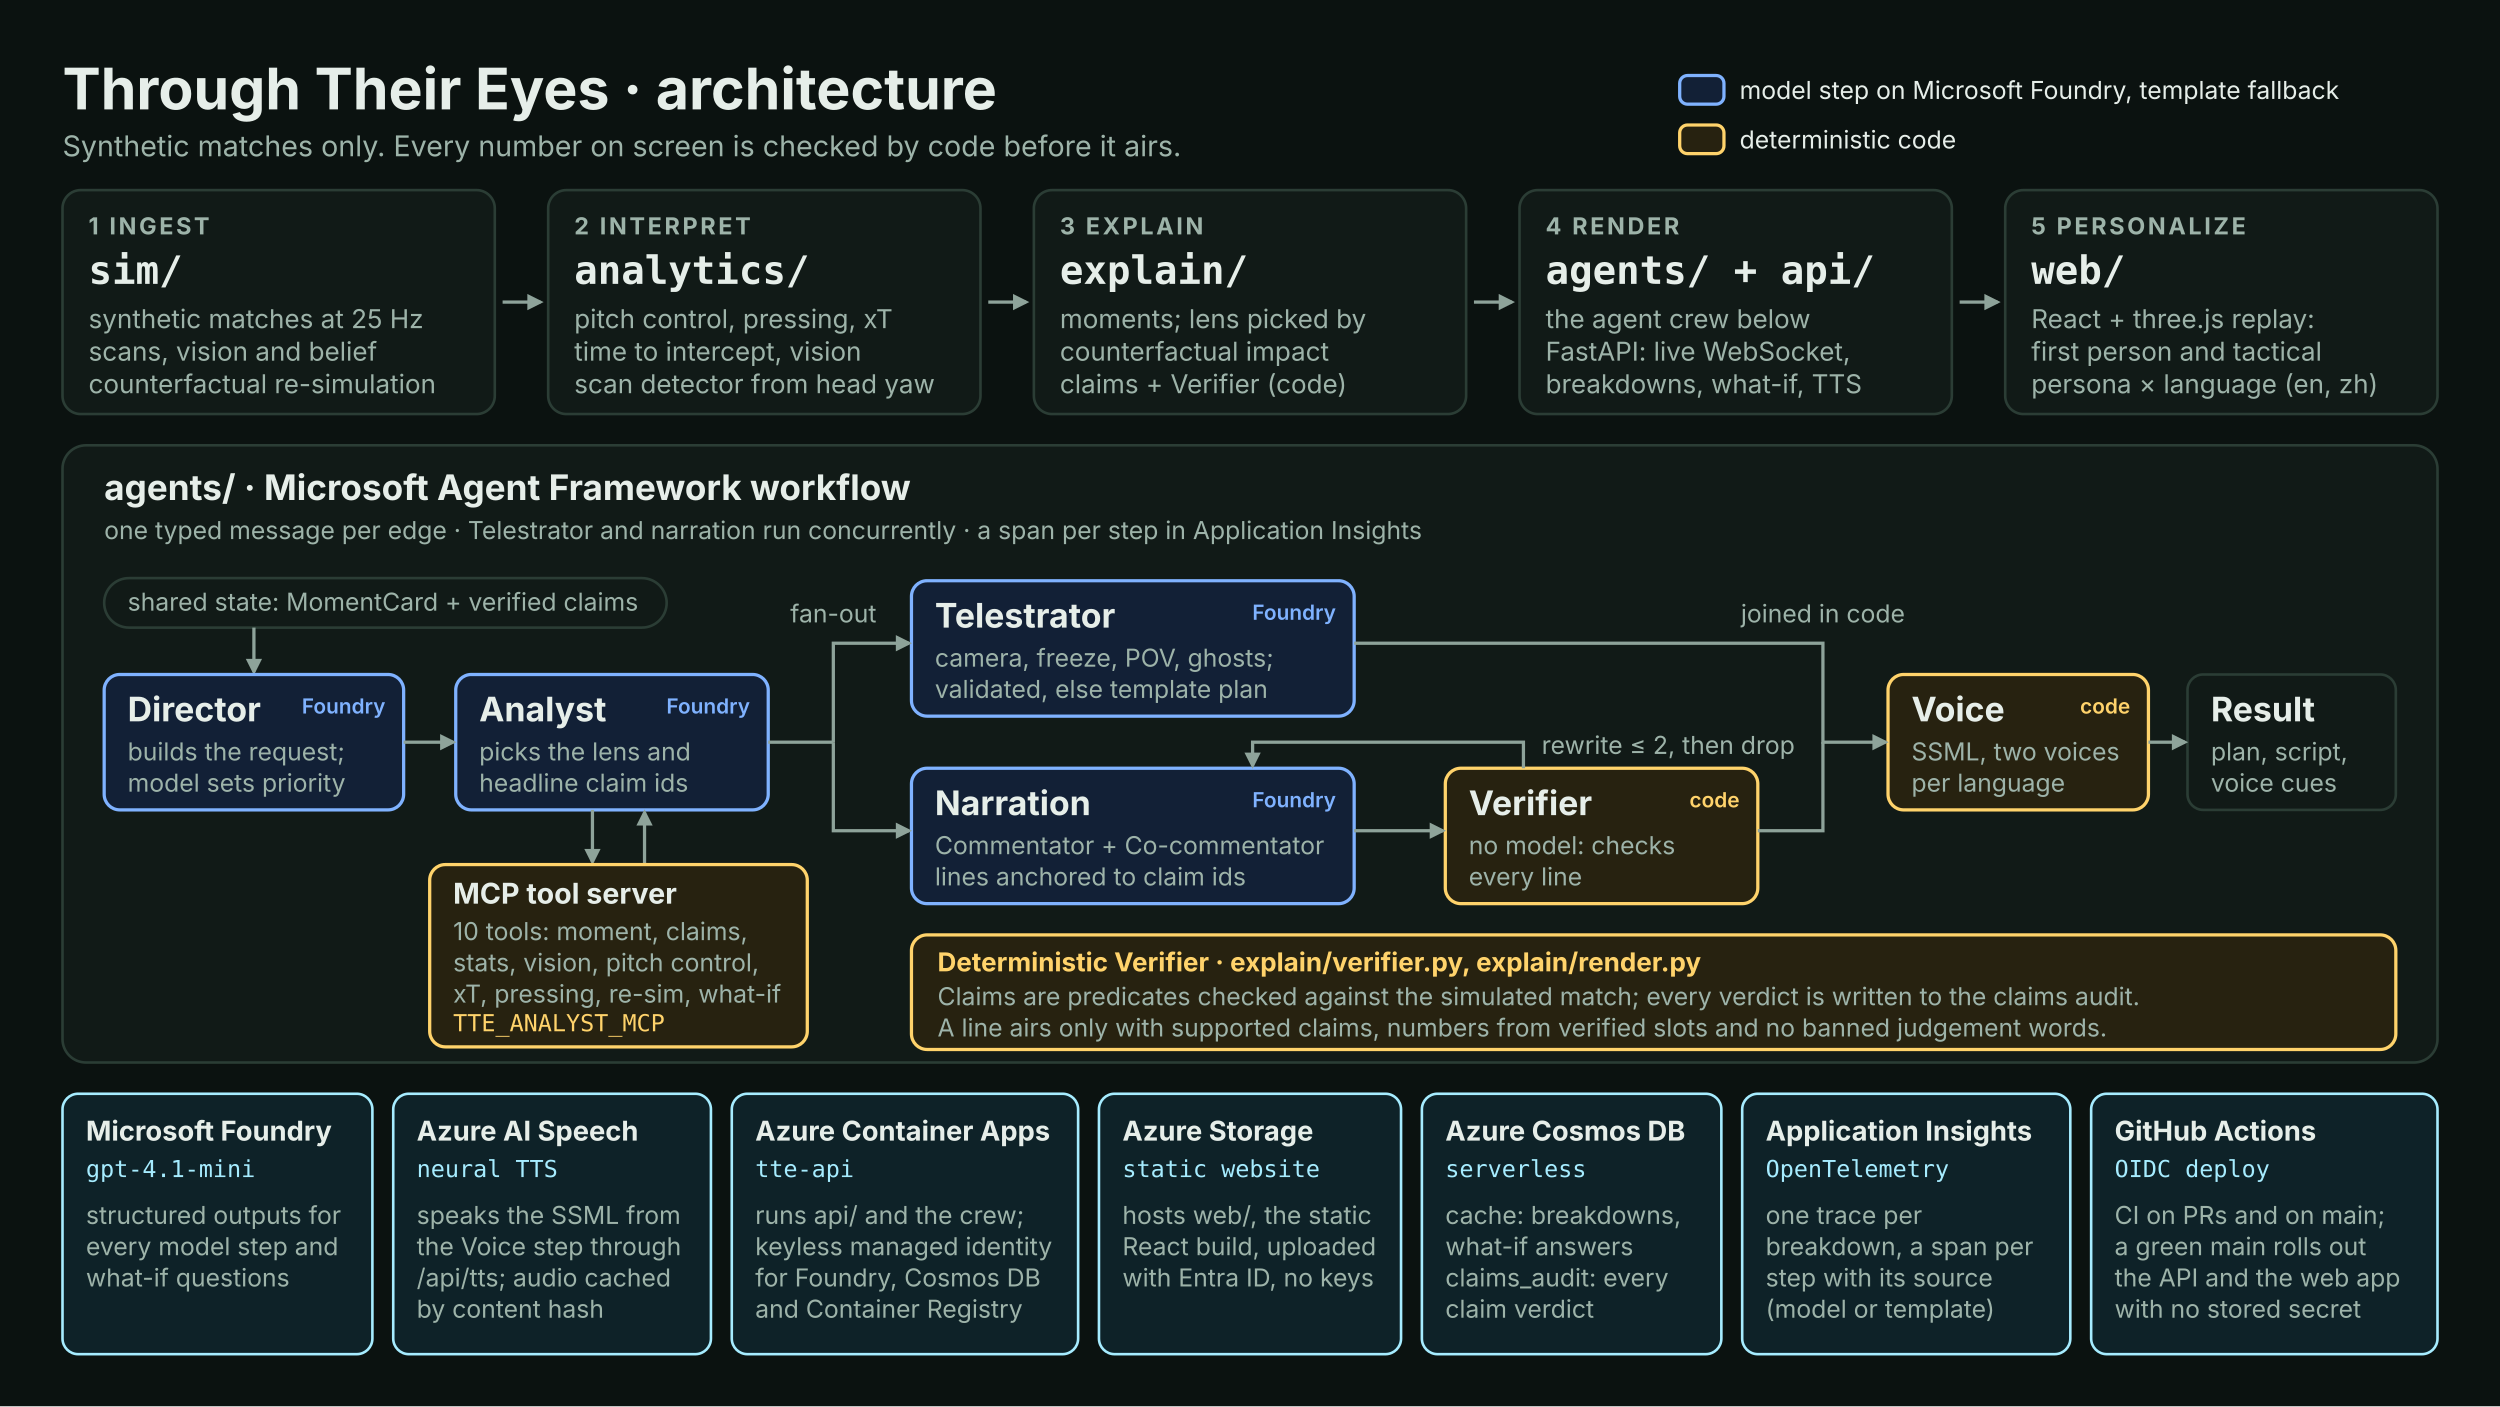
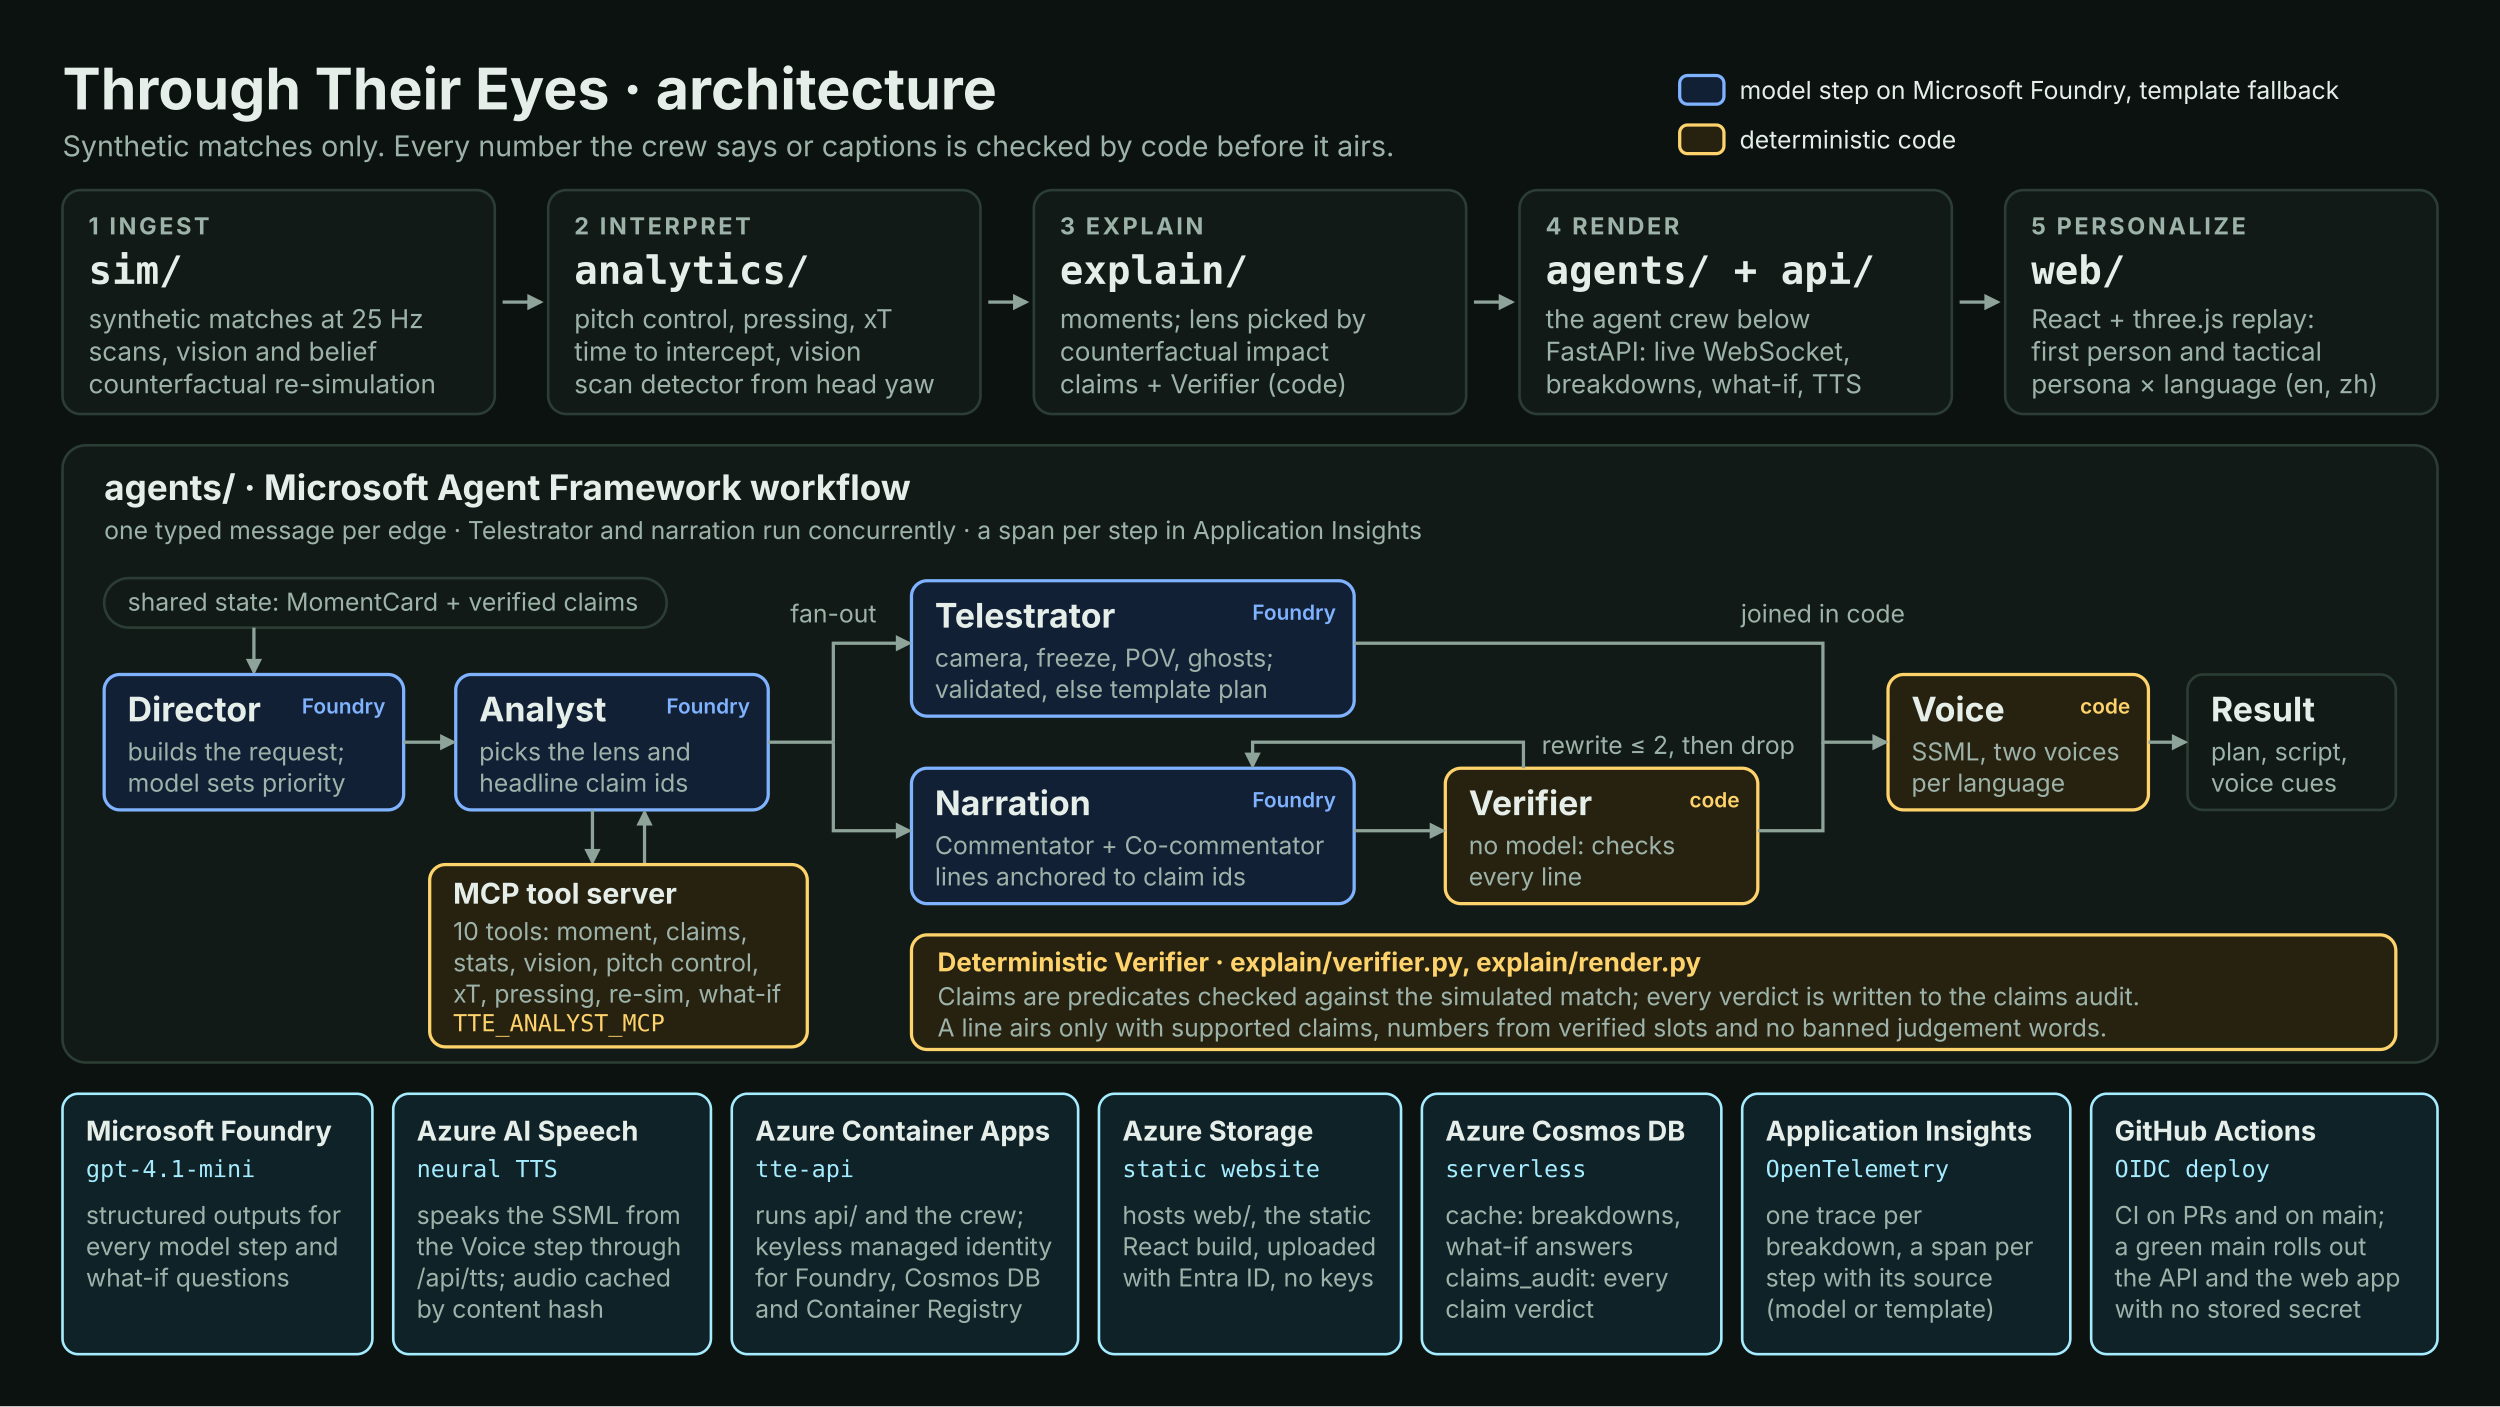
<svg xmlns="http://www.w3.org/2000/svg" width="1920" height="1080" viewBox="0 0 1920 1080" role="img" aria-labelledby="title desc" font-family="'Segoe UI', 'Helvetica Neue', Inter, Arial, 'Liberation Sans', sans-serif">
  <defs>
    <style>
.bg { fill: #0b1210; }
.panel { fill: #111a17; stroke: #2b3d35; stroke-width: 2; }
.model { fill: #122036; stroke: #7fb2ff; stroke-width: 2.5; }
.code { fill: #272210; stroke: #ffd36b; stroke-width: 2.5; }
.azure { fill: #0e2228; stroke: #a6ecff; stroke-width: 2; }
.dashed { stroke-dasharray: 9 7; }
.wire { fill: none; stroke: #8ea39a; stroke-width: 2.5; }
.head { fill: #8ea39a; }
text { fill: #e6eee9; }
.muted { fill: #9db3a9; }
.c-model { fill: #7fb2ff; }
.c-code { fill: #ffd36b; }
.c-azure { fill: #a6ecff; }
.mono { font-family: 'Cascadia Mono', 'JetBrains Mono', SFMono-Regular, Menlo, Consolas, monospace; }
.b { font-weight: 700; }
.sb { font-weight: 600; }
.caps { letter-spacing: 2px; }
</style>
    <marker id="head" viewBox="0 0 10 10" refX="8" refY="5" markerWidth="5" markerHeight="5" orient="auto-start-reverse">
      <path d="M0,0 L10,5 L0,10 z" class="head" />
    </marker>
  </defs>
  <rect width="1920" height="1080" class="bg" />
  <text x="48" y="84" font-size="44" class="b">
    <tspan x="48" dy="0">Through Their Eyes  ·  architecture</tspan>
  </text>
  <text x="48" y="120" font-size="22" class="muted">
-     <tspan x="48" dy="0">Synthetic matches only. Every number on screen is checked by code before it airs.</tspan>
+     <tspan x="48" dy="0">Synthetic matches only. Every number the crew says or captions is checked by code before it airs.</tspan>
  </text>
  <g id="legend">
    <rect x="1290" y="58" width="34" height="22" rx="6" class="model" />
    <text x="1336" y="76" font-size="19">
      <tspan x="1336" dy="0">model step on Microsoft Foundry, template fallback</tspan>
    </text>
    <rect x="1290" y="96" width="34" height="22" rx="6" class="code" />
    <text x="1336" y="114" font-size="19">
      <tspan x="1336" dy="0">deterministic code</tspan>
    </text>
  </g>
  <g id="pipeline">
    <g id="ingest">
      <rect x="48" y="146" width="332" height="172" rx="14" class="panel" />
      <text x="68" y="180" font-size="18" class="b caps muted">
        <tspan x="68" dy="0">1  INGEST</tspan>
      </text>
      <text x="68" y="218" font-size="30" class="mono b">
        <tspan x="68" dy="0">sim/</tspan>
      </text>
      <text x="68" y="252" font-size="20" class="muted">
        <tspan x="68" dy="0">synthetic matches at 25 Hz</tspan>
        <tspan x="68" dy="25">scans, vision and belief</tspan>
        <tspan x="68" dy="25">counterfactual re-simulation</tspan>
      </text>
    </g>
    <path d="M386,232.0 H415" class="wire" marker-end="url(#head)" />
    <g id="interpret">
      <rect x="421" y="146" width="332" height="172" rx="14" class="panel" />
      <text x="441" y="180" font-size="18" class="b caps muted">
        <tspan x="441" dy="0">2  INTERPRET</tspan>
      </text>
      <text x="441" y="218" font-size="30" class="mono b">
        <tspan x="441" dy="0">analytics/</tspan>
      </text>
      <text x="441" y="252" font-size="20" class="muted">
        <tspan x="441" dy="0">pitch control, pressing, xT</tspan>
        <tspan x="441" dy="25">time to intercept, vision</tspan>
        <tspan x="441" dy="25">scan detector from head yaw</tspan>
      </text>
    </g>
    <path d="M759,232.0 H788" class="wire" marker-end="url(#head)" />
    <g id="explain">
      <rect x="794" y="146" width="332" height="172" rx="14" class="panel" />
      <text x="814" y="180" font-size="18" class="b caps muted">
        <tspan x="814" dy="0">3  EXPLAIN</tspan>
      </text>
      <text x="814" y="218" font-size="30" class="mono b">
        <tspan x="814" dy="0">explain/</tspan>
      </text>
      <text x="814" y="252" font-size="20" class="muted">
        <tspan x="814" dy="0">moments; lens picked by</tspan>
        <tspan x="814" dy="25">counterfactual impact</tspan>
        <tspan x="814" dy="25">claims + Verifier (code)</tspan>
      </text>
    </g>
    <path d="M1132,232.0 H1161" class="wire" marker-end="url(#head)" />
    <g id="render">
      <rect x="1167" y="146" width="332" height="172" rx="14" class="panel" />
      <text x="1187" y="180" font-size="18" class="b caps muted">
        <tspan x="1187" dy="0">4  RENDER</tspan>
      </text>
      <text x="1187" y="218" font-size="30" class="mono b">
        <tspan x="1187" dy="0">agents/ + api/</tspan>
      </text>
      <text x="1187" y="252" font-size="20" class="muted">
        <tspan x="1187" dy="0">the agent crew below</tspan>
        <tspan x="1187" dy="25">FastAPI: live WebSocket,</tspan>
        <tspan x="1187" dy="25">breakdowns, what-if, TTS</tspan>
      </text>
    </g>
    <path d="M1505,232.0 H1534" class="wire" marker-end="url(#head)" />
    <g id="personalize">
      <rect x="1540" y="146" width="332" height="172" rx="14" class="panel" />
      <text x="1560" y="180" font-size="18" class="b caps muted">
        <tspan x="1560" dy="0">5  PERSONALIZE</tspan>
      </text>
      <text x="1560" y="218" font-size="30" class="mono b">
        <tspan x="1560" dy="0">web/</tspan>
      </text>
      <text x="1560" y="252" font-size="20" class="muted">
        <tspan x="1560" dy="0">React + three.js replay:</tspan>
        <tspan x="1560" dy="25">first person and tactical</tspan>
        <tspan x="1560" dy="25">persona × language (en, zh)</tspan>
      </text>
    </g>
  </g>
  <g id="workflow">
    <rect x="48" y="342" width="1824" height="474" rx="18" class="panel" />
    <text x="80" y="384" font-size="27" class="b">
      <tspan x="80" dy="0">agents/  ·  Microsoft Agent Framework workflow</tspan>
    </text>
    <text x="80" y="414" font-size="19" class="muted">
      <tspan x="80" dy="0">one typed message per edge · Telestrator and narration run concurrently · a span per step in Application Insights</tspan>
    </text>
    <g id="shared-state">
      <rect x="80" y="444" width="432" height="38" rx="19" class="panel" />
      <text x="98" y="469" font-size="19" class="muted">
        <tspan x="98" dy="0">shared state: MomentCard + verified claims</tspan>
      </text>
    </g>
    <path d="M195,482 V516" class="wire" marker-end="url(#head)" />
    <g id="director">
      <rect x="80" y="518" width="230" height="104" rx="12" class="model" />
      <text x="98" y="554" font-size="26" class="b">
        <tspan x="98" dy="0">Director</tspan>
      </text>
      <text x="296" y="548" font-size="16" class="sb c-model" text-anchor="end">
        <tspan x="296" dy="0">Foundry</tspan>
      </text>
      <text x="98" y="584" font-size="19" class="muted">
        <tspan x="98" dy="0">builds the request;</tspan>
        <tspan x="98" dy="24">model sets priority</tspan>
      </text>
    </g>
    <g id="analyst">
      <rect x="350" y="518" width="240" height="104" rx="12" class="model" />
      <text x="368" y="554" font-size="26" class="b">
        <tspan x="368" dy="0">Analyst</tspan>
      </text>
      <text x="576" y="548" font-size="16" class="sb c-model" text-anchor="end">
        <tspan x="576" dy="0">Foundry</tspan>
      </text>
      <text x="368" y="584" font-size="19" class="muted">
        <tspan x="368" dy="0">picks the lens and</tspan>
        <tspan x="368" dy="24">headline claim ids</tspan>
      </text>
    </g>
    <g id="telestrator">
      <rect x="700" y="446" width="340" height="104" rx="12" class="model" />
      <text x="718" y="482" font-size="26" class="b">
        <tspan x="718" dy="0">Telestrator</tspan>
      </text>
      <text x="1026" y="476" font-size="16" class="sb c-model" text-anchor="end">
        <tspan x="1026" dy="0">Foundry</tspan>
      </text>
      <text x="718" y="512" font-size="19" class="muted">
        <tspan x="718" dy="0">camera, freeze, POV, ghosts;</tspan>
        <tspan x="718" dy="24">validated, else template plan</tspan>
      </text>
    </g>
    <g id="narration">
      <rect x="700" y="590" width="340" height="104" rx="12" class="model" />
      <text x="718" y="626" font-size="26" class="b">
        <tspan x="718" dy="0">Narration</tspan>
      </text>
      <text x="1026" y="620" font-size="16" class="sb c-model" text-anchor="end">
        <tspan x="1026" dy="0">Foundry</tspan>
      </text>
      <text x="718" y="656" font-size="19" class="muted">
        <tspan x="718" dy="0">Commentator + Co-commentator</tspan>
        <tspan x="718" dy="24">lines anchored to claim ids</tspan>
      </text>
    </g>
    <g id="verifier">
      <rect x="1110" y="590" width="240" height="104" rx="12" class="code" />
      <text x="1128" y="626" font-size="26" class="b">
        <tspan x="1128" dy="0">Verifier</tspan>
      </text>
      <text x="1336" y="620" font-size="16" class="sb c-code" text-anchor="end">
        <tspan x="1336" dy="0">code</tspan>
      </text>
      <text x="1128" y="656" font-size="19" class="muted">
        <tspan x="1128" dy="0">no model: checks</tspan>
        <tspan x="1128" dy="24">every line</tspan>
      </text>
    </g>
    <g id="voice">
      <rect x="1450" y="518" width="200" height="104" rx="12" class="code" />
      <text x="1468" y="554" font-size="26" class="b">
        <tspan x="1468" dy="0">Voice</tspan>
      </text>
      <text x="1636" y="548" font-size="16" class="sb c-code" text-anchor="end">
        <tspan x="1636" dy="0">code</tspan>
      </text>
      <text x="1468" y="584" font-size="19" class="muted">
        <tspan x="1468" dy="0">SSML, two voices</tspan>
        <tspan x="1468" dy="24">per language</tspan>
      </text>
    </g>
    <g id="breakdown">
      <rect x="1680" y="518" width="160" height="104" rx="12" class="panel" />
      <text x="1698" y="554" font-size="26" class="b">
        <tspan x="1698" dy="0">Result</tspan>
      </text>
      <text x="1698" y="584" font-size="19" class="muted">
        <tspan x="1698" dy="0">plan, script,</tspan>
        <tspan x="1698" dy="24">voice cues</tspan>
      </text>
    </g>
    <path d="M310,570.0 H348" class="wire" marker-end="url(#head)" data-edge="director analyst" data-group="single" />
    <path d="M590,570.0 H640" class="wire" />
    <path d="M640,570.0 V494.0 H698" class="wire" marker-end="url(#head)" data-edge="analyst telestrator" data-group="fan-out" />
    <path d="M640,570.0 V638.0 H698" class="wire" marker-end="url(#head)" data-edge="analyst narration" data-group="fan-out" />
    <text x="640" y="478.0" font-size="19" class="muted" text-anchor="middle">
      <tspan x="640" dy="0">fan-out</tspan>
    </text>
    <path d="M1040,638.0 H1108" class="wire" marker-end="url(#head)" data-edge="narration verifier" data-group="single" />
    <path d="M1170,590 V570.0 H962 V588" class="wire" marker-end="url(#head)" data-edge="verifier narration" data-group="single" />
    <text x="1184" y="579.0" font-size="19" class="muted">
      <tspan x="1184" dy="0">rewrite ≤ 2, then drop</tspan>
    </text>
    <path d="M1040,494.0 H1400 V570.0 H1448" class="wire" marker-end="url(#head)" data-edge="telestrator voice" data-group="single" />
    <path d="M1350,638.0 H1400 V570.0" class="wire" data-edge="verifier voice" data-group="single" />
    <text x="1400" y="478.0" font-size="19" class="muted" text-anchor="middle">
      <tspan x="1400" dy="0">joined in code</tspan>
    </text>
    <path d="M1650,570.0 H1678" class="wire" marker-end="url(#head)" />
    <g id="mcp">
      <path d="M455,622 V662" class="wire" marker-end="url(#head)" />
      <path d="M495,664 V624" class="wire" marker-end="url(#head)" />
      <rect x="330" y="664" width="290" height="140" rx="12" class="code" />
      <text x="348" y="694" font-size="22" class="b">
        <tspan x="348" dy="0">MCP tool server</tspan>
      </text>
      <text x="348" y="722" font-size="19" class="muted">
        <tspan x="348" dy="0">10 tools: moment, claims,</tspan>
        <tspan x="348" dy="24">stats, vision, pitch control,</tspan>
        <tspan x="348" dy="24">xT, pressing, re-sim, what-if</tspan>
      </text>
      <text x="348" y="792" font-size="18" class="mono c-code">
        <tspan x="348" dy="0">TTE_ANALYST_MCP</tspan>
      </text>
    </g>
    <g id="verifier-detail">
      <rect x="700" y="718" width="1140" height="88" rx="12" class="code" />
      <text x="720" y="746" font-size="20" class="b c-code">
        <tspan x="720" dy="0">Deterministic Verifier  ·  explain/verifier.py, explain/render.py</tspan>
      </text>
      <text x="720" y="772" font-size="19" class="muted">
        <tspan x="720" dy="0">Claims are predicates checked against the simulated match; every verdict is written to the claims audit.</tspan>
        <tspan x="720" dy="24">A line airs only with supported claims, numbers from verified slots and no banned judgement words.</tspan>
      </text>
    </g>
  </g>
  <g id="azure">
    <g id="foundry">
      <rect x="48" y="840" width="238" height="200" rx="12" class="azure" />
      <text x="66" y="876" font-size="21" class="b">
        <tspan x="66" dy="0">Microsoft Foundry</tspan>
      </text>
      <text x="66" y="904" font-size="18" class="mono c-azure">
        <tspan x="66" dy="0">gpt-4.1-mini</tspan>
      </text>
      <text x="66" y="940" font-size="19" class="muted">
        <tspan x="66" dy="0">structured outputs for</tspan>
        <tspan x="66" dy="24">every model step and</tspan>
        <tspan x="66" dy="24">what-if questions</tspan>
      </text>
    </g>
    <g id="speech">
      <rect x="302" y="840" width="244" height="200" rx="12" class="azure" />
      <text x="320" y="876" font-size="21" class="b">
        <tspan x="320" dy="0">Azure AI Speech</tspan>
      </text>
      <text x="320" y="904" font-size="18" class="mono c-azure">
        <tspan x="320" dy="0">neural TTS</tspan>
      </text>
      <text x="320" y="940" font-size="19" class="muted">
        <tspan x="320" dy="0">speaks the SSML from</tspan>
        <tspan x="320" dy="24">the Voice step through</tspan>
        <tspan x="320" dy="24">/api/tts; audio cached</tspan>
        <tspan x="320" dy="24">by content hash</tspan>
      </text>
    </g>
    <g id="container-apps">
      <rect x="562" y="840" width="266" height="200" rx="12" class="azure" />
      <text x="580" y="876" font-size="21" class="b">
        <tspan x="580" dy="0">Azure Container Apps</tspan>
      </text>
      <text x="580" y="904" font-size="18" class="mono c-azure">
        <tspan x="580" dy="0">tte-api</tspan>
      </text>
      <text x="580" y="940" font-size="19" class="muted">
        <tspan x="580" dy="0">runs api/ and the crew;</tspan>
        <tspan x="580" dy="24">keyless managed identity</tspan>
        <tspan x="580" dy="24">for Foundry, Cosmos DB</tspan>
        <tspan x="580" dy="24">and Container Registry</tspan>
      </text>
    </g>
    <g id="static-website">
      <rect x="844" y="840" width="232" height="200" rx="12" class="azure" />
      <text x="862" y="876" font-size="21" class="b">
        <tspan x="862" dy="0">Azure Storage</tspan>
      </text>
      <text x="862" y="904" font-size="18" class="mono c-azure">
        <tspan x="862" dy="0">static website</tspan>
      </text>
      <text x="862" y="940" font-size="19" class="muted">
        <tspan x="862" dy="0">hosts web/, the static</tspan>
        <tspan x="862" dy="24">React build, uploaded</tspan>
        <tspan x="862" dy="24">with Entra ID, no keys</tspan>
      </text>
    </g>
    <g id="cosmos">
      <rect x="1092" y="840" width="230" height="200" rx="12" class="azure" />
      <text x="1110" y="876" font-size="21" class="b">
        <tspan x="1110" dy="0">Azure Cosmos DB</tspan>
      </text>
      <text x="1110" y="904" font-size="18" class="mono c-azure">
        <tspan x="1110" dy="0">serverless</tspan>
      </text>
      <text x="1110" y="940" font-size="19" class="muted">
        <tspan x="1110" dy="0">cache: breakdowns,</tspan>
        <tspan x="1110" dy="24">what-if answers</tspan>
        <tspan x="1110" dy="24">claims_audit: every</tspan>
        <tspan x="1110" dy="24">claim verdict</tspan>
      </text>
    </g>
    <g id="app-insights">
      <rect x="1338" y="840" width="252" height="200" rx="12" class="azure" />
      <text x="1356" y="876" font-size="21" class="b">
        <tspan x="1356" dy="0">Application Insights</tspan>
      </text>
      <text x="1356" y="904" font-size="18" class="mono c-azure">
        <tspan x="1356" dy="0">OpenTelemetry</tspan>
      </text>
      <text x="1356" y="940" font-size="19" class="muted">
        <tspan x="1356" dy="0">one trace per</tspan>
        <tspan x="1356" dy="24">breakdown, a span per</tspan>
        <tspan x="1356" dy="24">step with its source</tspan>
        <tspan x="1356" dy="24">(model or template)</tspan>
      </text>
    </g>
    <g id="github-actions">
      <rect x="1606" y="840" width="266" height="200" rx="12" class="azure" />
      <text x="1624" y="876" font-size="21" class="b">
        <tspan x="1624" dy="0">GitHub Actions</tspan>
      </text>
      <text x="1624" y="904" font-size="18" class="mono c-azure">
        <tspan x="1624" dy="0">OIDC deploy</tspan>
      </text>
      <text x="1624" y="940" font-size="19" class="muted">
        <tspan x="1624" dy="0">CI on PRs and on main;</tspan>
        <tspan x="1624" dy="24">a green main rolls out</tspan>
        <tspan x="1624" dy="24">the API and the web app</tspan>
        <tspan x="1624" dy="24">with no stored secret</tspan>
      </text>
    </g>
  </g>
</svg>
